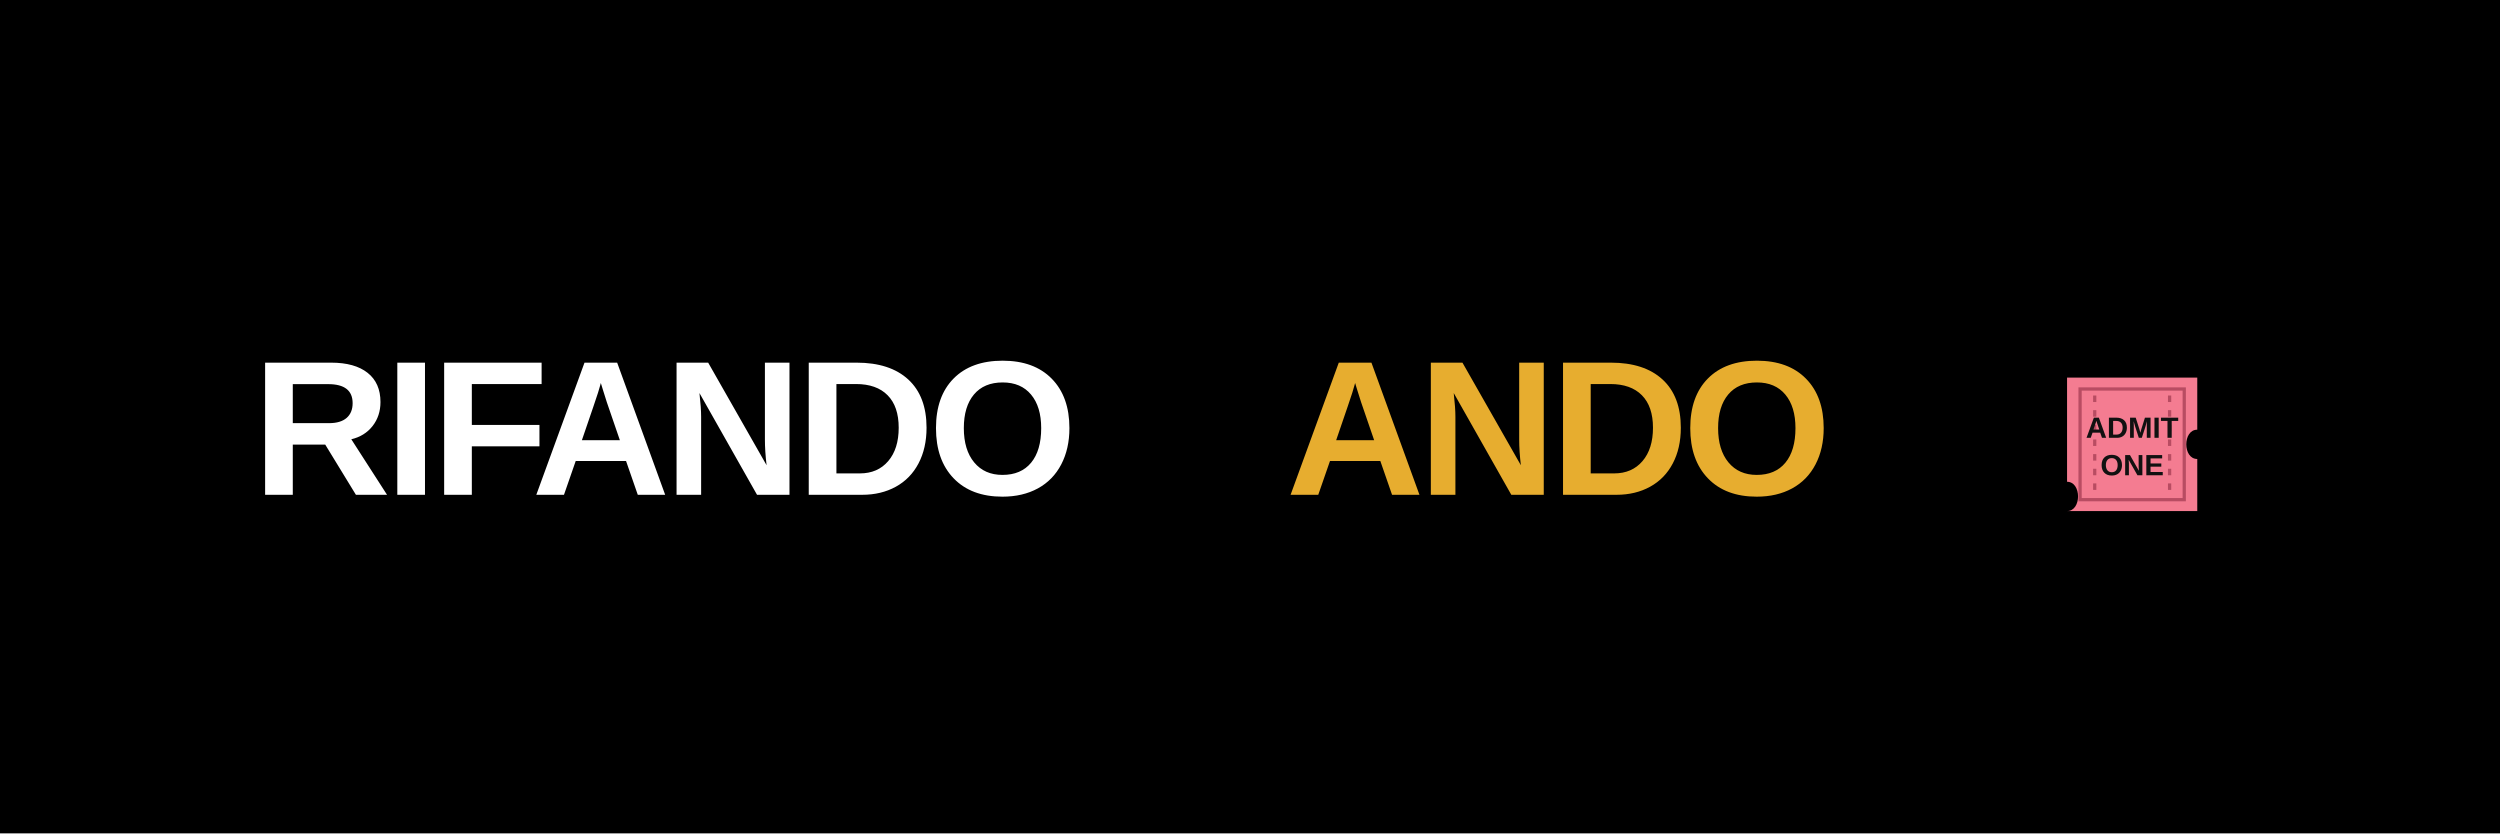
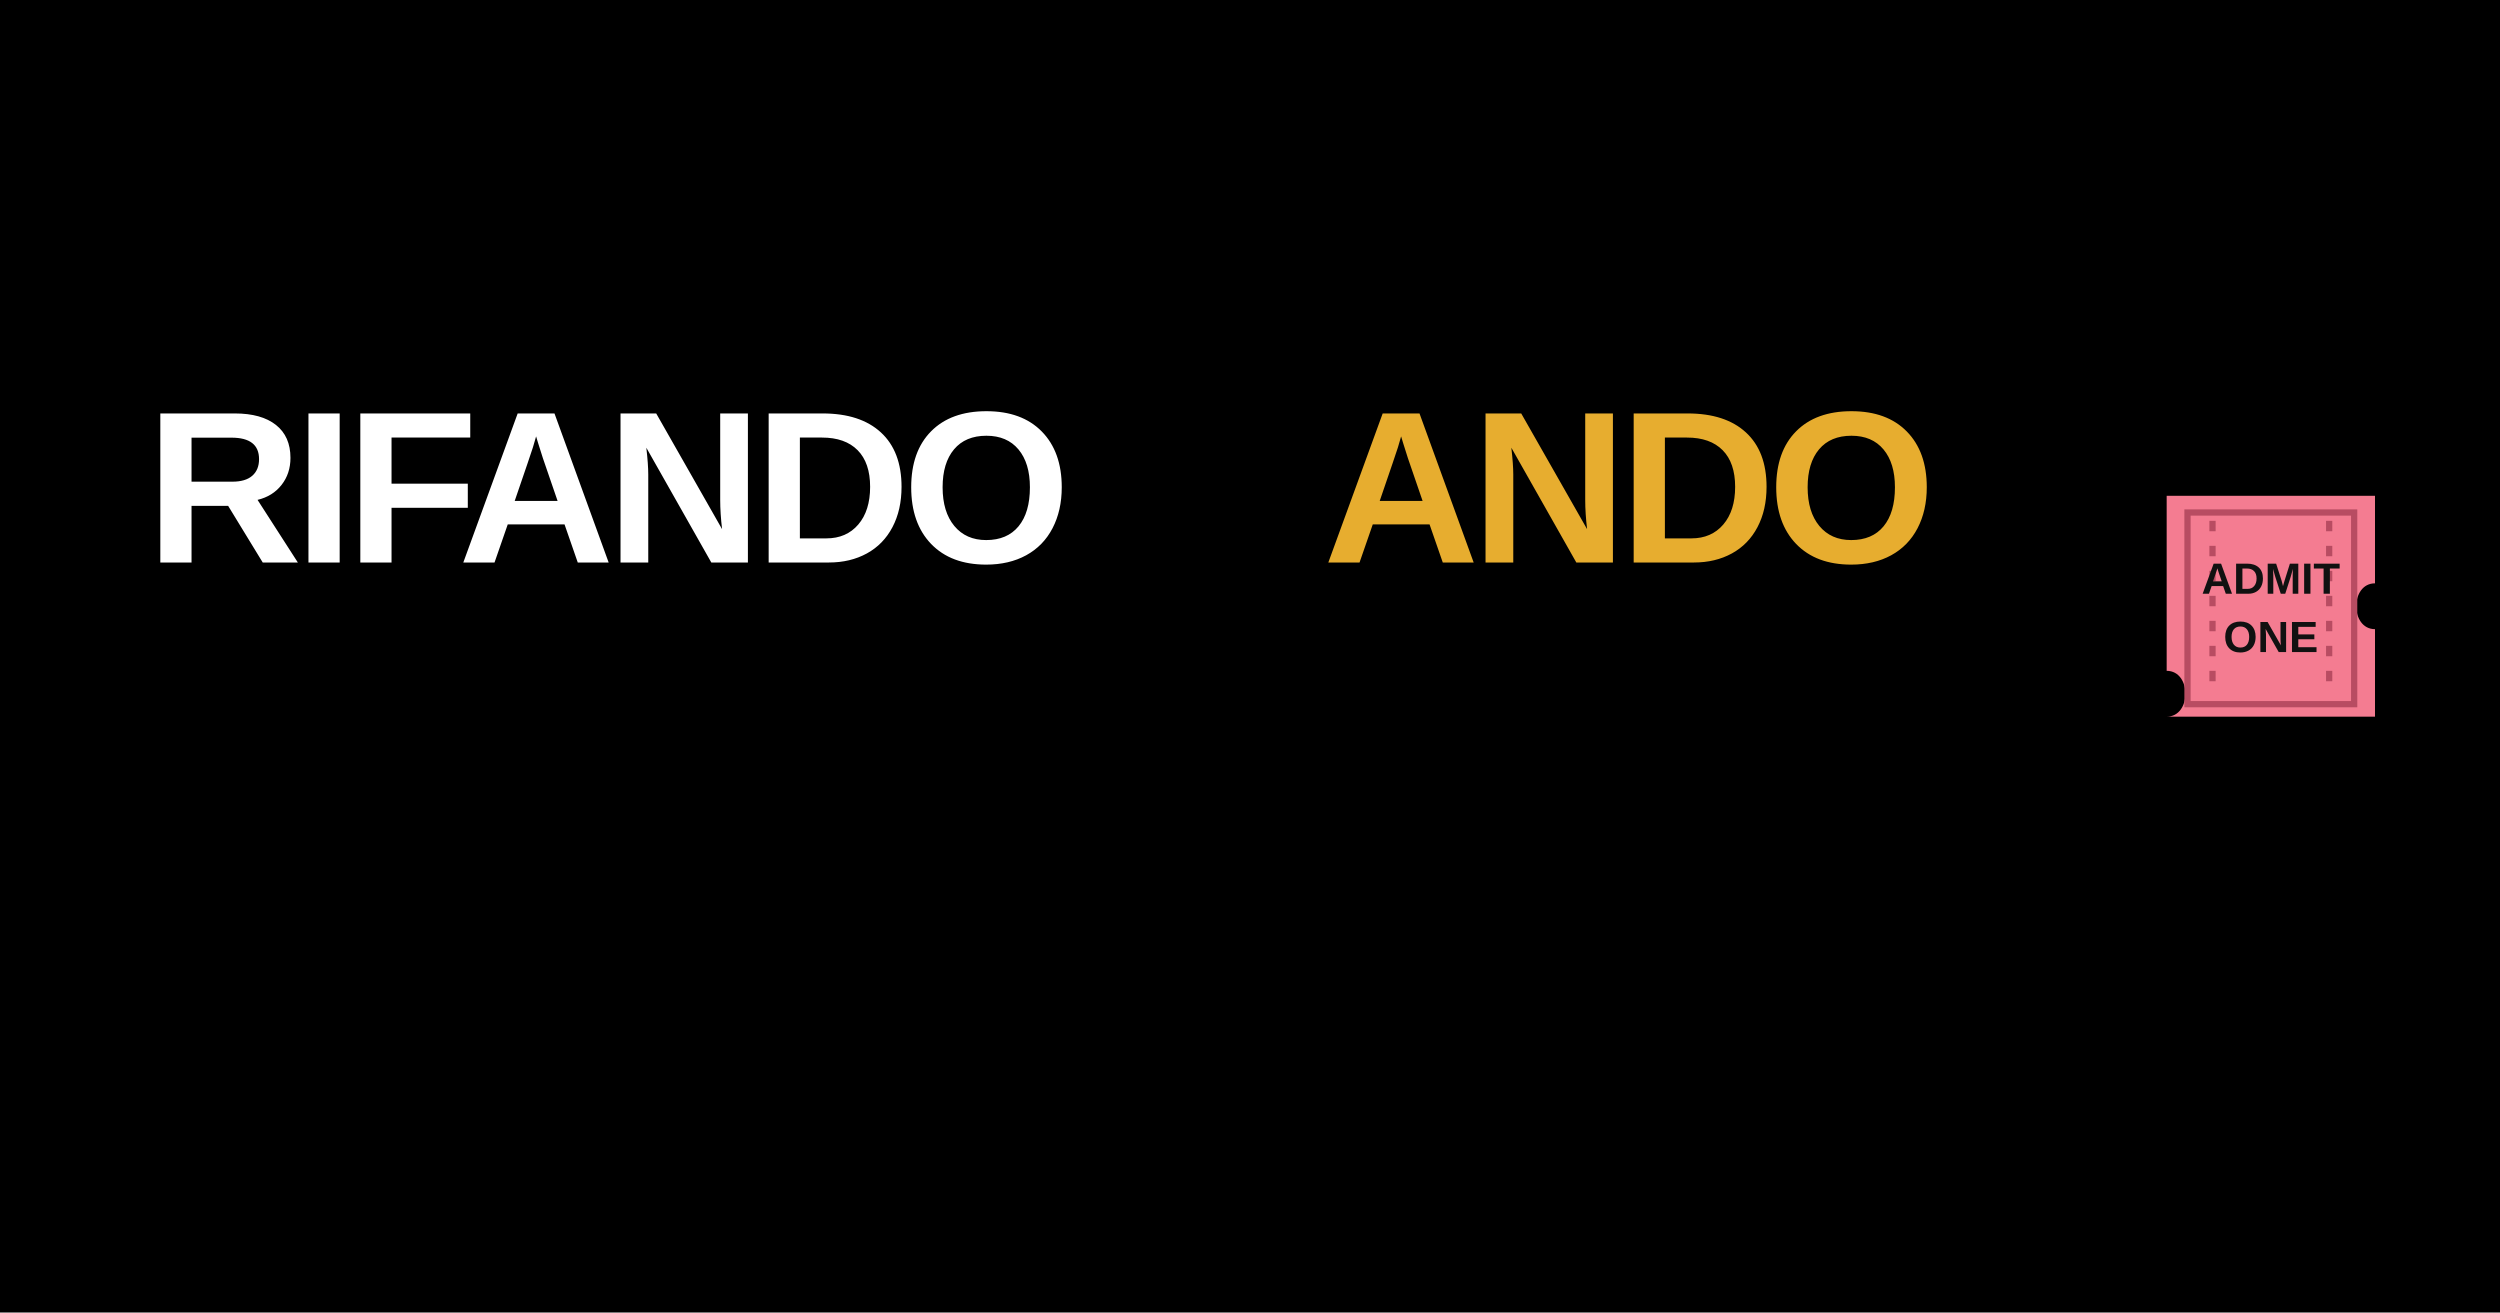
- <svg xmlns="http://www.w3.org/2000/svg" width="1536" height="512" viewBox="0 0 1536 512">
-   <rect width="1536" height="512" fill="#000" />
-   <g font-family="Arial,Helvetica,sans-serif" font-weight="900">
-     <text x="155" y="304" font-size="118" fill="#fff" letter-spacing="-4">RIFANDO</text>
-     <text x="790" y="304" font-size="118" fill="#e7ad2f" letter-spacing="-4">ANDO</text>
+ <svg xmlns="http://www.w3.org/2000/svg" width="1200" height="630" viewBox="0 0 1200 630">
+   <rect width="1200" height="630" fill="#000" />
+   <g transform="translate(70 270)" font-family="Arial,Helvetica,sans-serif" font-weight="900">
+     <text x="0" y="0" font-size="104" fill="#fff" letter-spacing="-4">RIFANDO</text>
+     <text x="565" y="0" font-size="104" fill="#e7ad2f" letter-spacing="-4">ANDO</text>
  </g>
-   <g transform="translate(1270 214)">
-     <path d="M0 18h80v32c-9 0-9 18 0 18v32H0c9 0 9-18 0-18V18z" fill="#f47c91" />
-     <path d="M8 25h64v68H8z" fill="none" stroke="#b84c62" stroke-width="2" />
-     <path d="M17 29v60M63 29v60" stroke="#b84c62" stroke-width="2" stroke-dasharray="4 5" />
-     <text x="40" y="55" text-anchor="middle" font-family="Arial,Helvetica,sans-serif" font-size="18" font-weight="900" fill="#111">ADMIT</text>
-     <text x="40" y="78" text-anchor="middle" font-family="Arial,Helvetica,sans-serif" font-size="18" font-weight="900" fill="#111">ONE</text>
+   <g transform="translate(1040 220)">
+     <path d="M0 18h100v42c-12 0-12 22 0 22v42H0c12 0 12-22 0-22V18z" fill="#f47c91" />
+     <path d="M10 26h80v92H10z" fill="none" stroke="#b84c62" stroke-width="3" />
+     <path d="M22 30v84M78 30v84" stroke="#b84c62" stroke-width="3" stroke-dasharray="5 7" />
+     <text x="50" y="65" text-anchor="middle" font-family="Arial,Helvetica,sans-serif" font-size="21" font-weight="900" fill="#111">ADMIT</text>
+     <text x="50" y="93" text-anchor="middle" font-family="Arial,Helvetica,sans-serif" font-size="21" font-weight="900" fill="#111">ONE</text>
  </g>
</svg>
